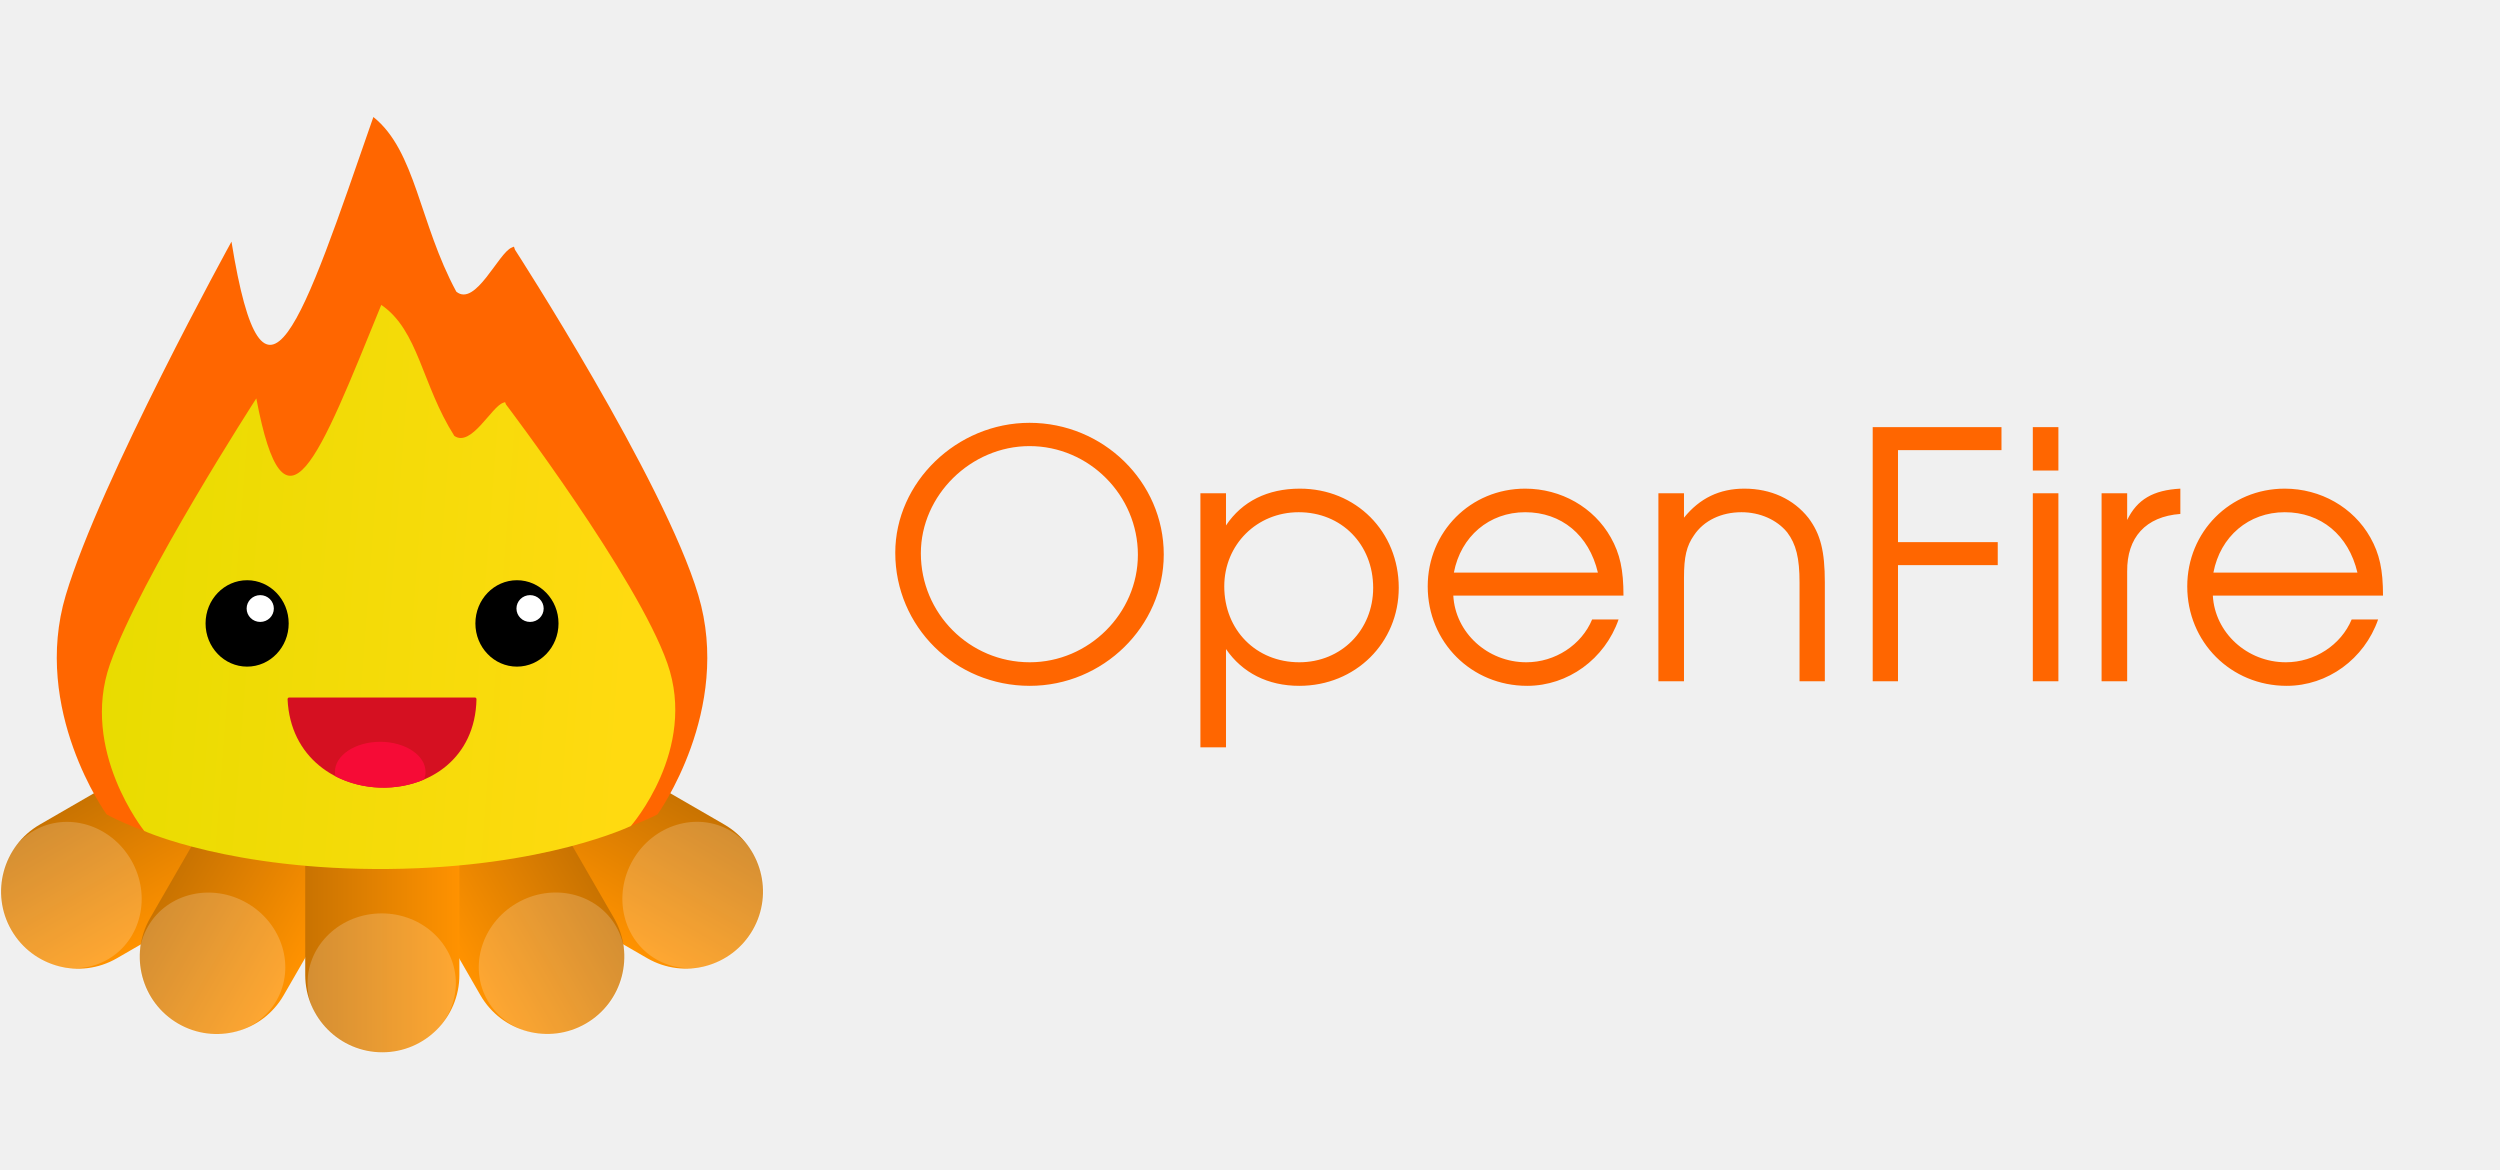
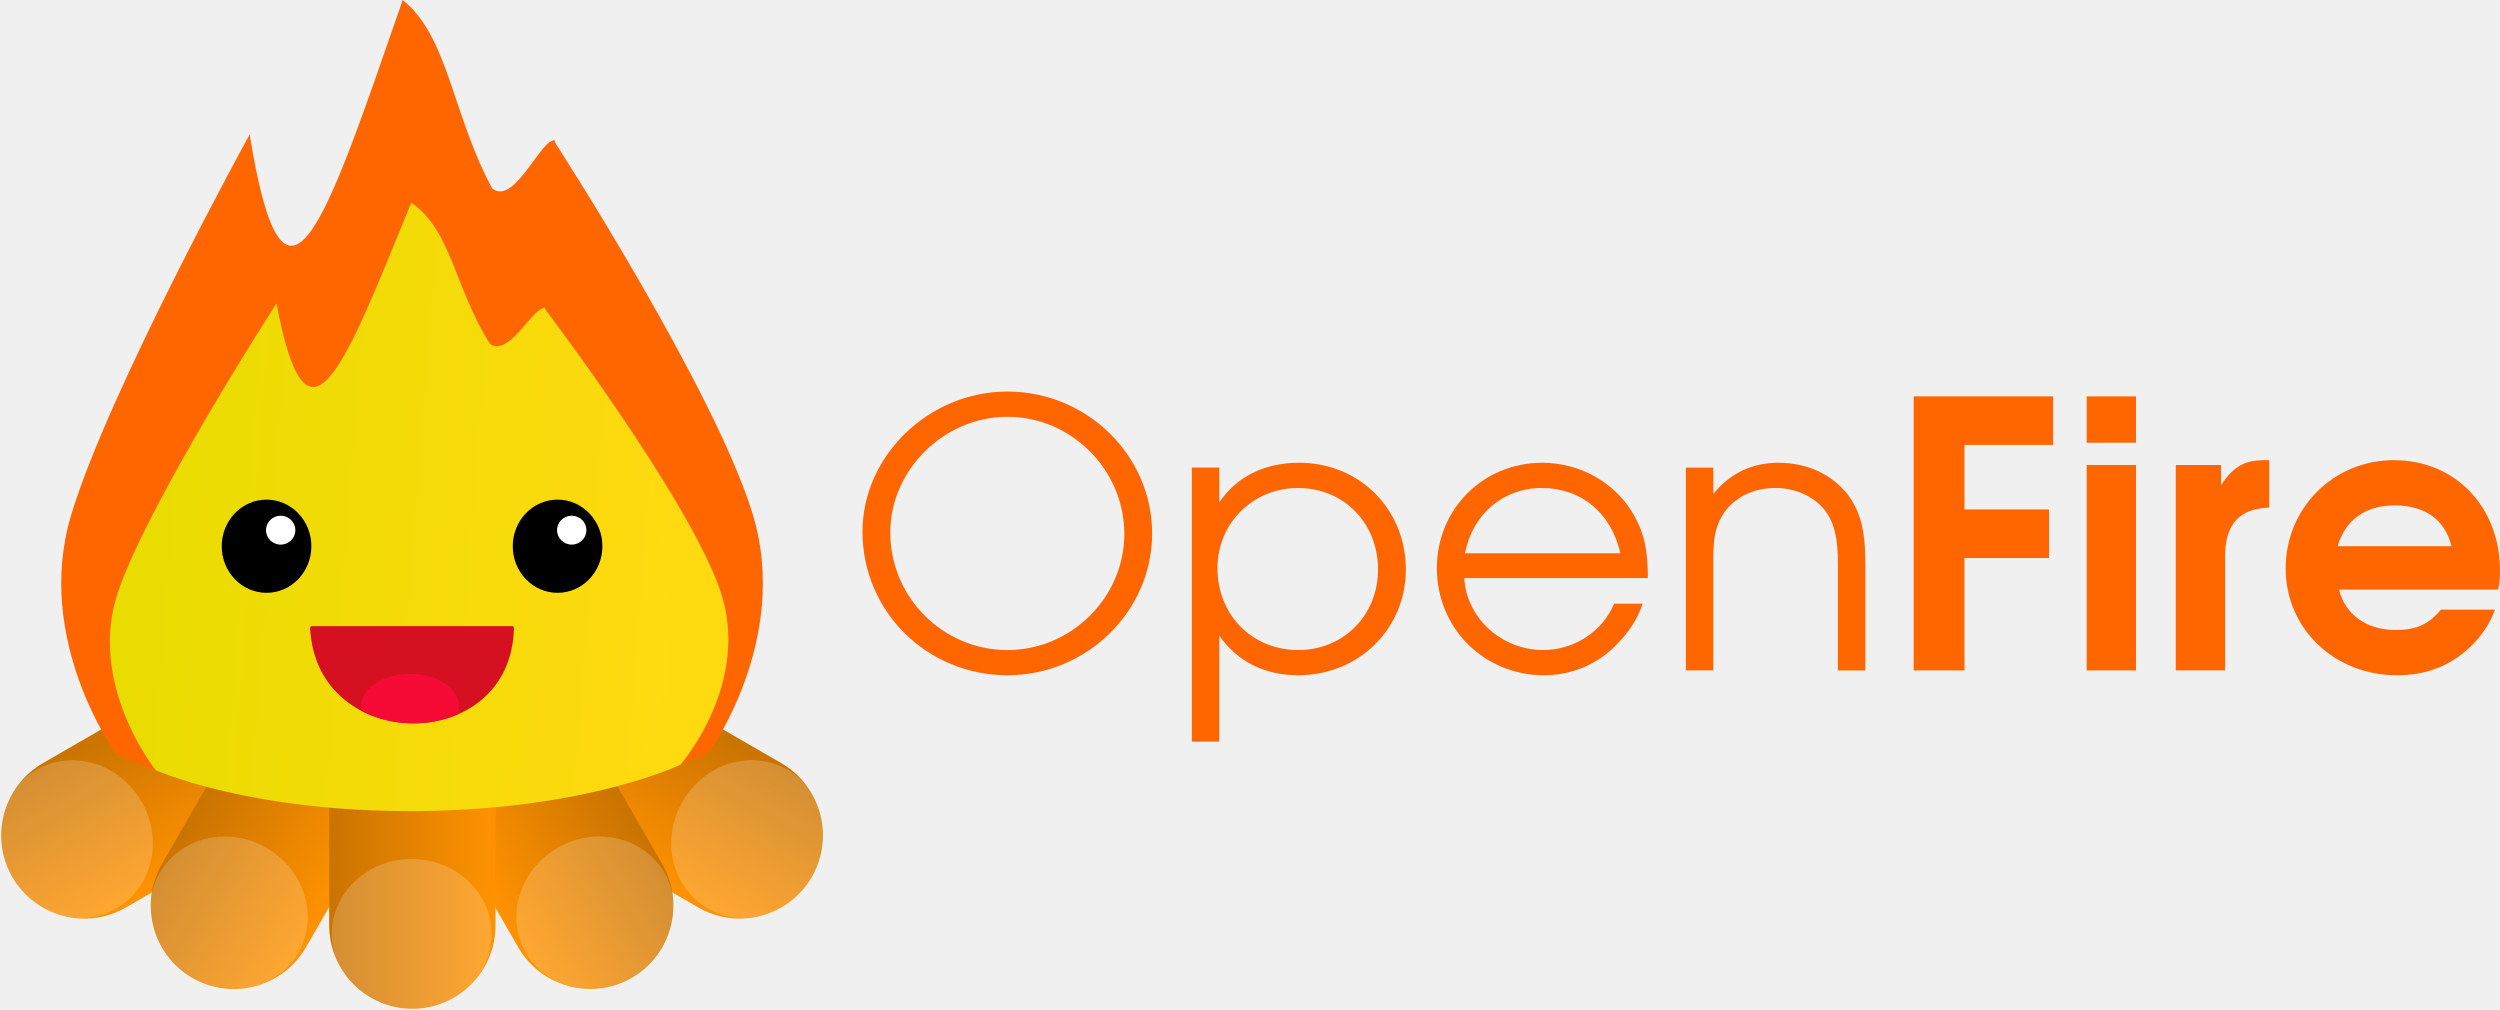
- <svg xmlns="http://www.w3.org/2000/svg" xmlns:xlink="http://www.w3.org/1999/xlink" width="523.511" height="245" id="svg2" version="1.1">
+ <svg xmlns="http://www.w3.org/2000/svg" xmlns:xlink="http://www.w3.org/1999/xlink" width="485.372" height="196" id="svg2" version="1.1">
  <defs id="defs4">
    <linearGradient id="linearGradient4061">
      <stop style="stop-color:#e8dc00;stop-opacity:1;" offset="0" id="stop4063" />
      <stop style="stop-color:#ffda10;stop-opacity:1;" offset="1" id="stop4065" />
    </linearGradient>
    <linearGradient id="linearGradient3759">
      <stop style="stop-color:#ff9200;stop-opacity:1;" offset="0" id="stop3761" />
      <stop style="stop-color:#c97301;stop-opacity:1;" offset="1" id="stop3763" />
    </linearGradient>
    <linearGradient xlink:href="#linearGradient4061" id="linearGradient4772" gradientUnits="userSpaceOnUse" x1="702.094" y1="853.859" x2="739.163" y2="856.882" gradientTransform="matrix(0.8,0,0,0.8,138.9844,170.7506)" />
    <linearGradient xlink:href="#linearGradient3759" id="linearGradient4069" gradientUnits="userSpaceOnUse" gradientTransform="matrix(1.184854,0,0,1.187408,-9.157312,-189.1159)" x1="117.587" y1="967.156" x2="151.684" y2="967.156" />
    <linearGradient xlink:href="#linearGradient3759" id="linearGradient4071" gradientUnits="userSpaceOnUse" gradientTransform="matrix(1.184854,0,0,1.187408,-9.157312,-189.1159)" x1="117.587" y1="967.156" x2="151.684" y2="967.156" />
    <linearGradient xlink:href="#linearGradient3759" id="linearGradient4073" gradientUnits="userSpaceOnUse" gradientTransform="matrix(1.184854,0,0,1.187408,-9.157312,-189.1159)" x1="117.587" y1="967.156" x2="151.684" y2="967.156" />
    <linearGradient xlink:href="#linearGradient3759" id="linearGradient4075" gradientUnits="userSpaceOnUse" gradientTransform="matrix(1.184854,0,0,1.187408,-9.157312,-189.1159)" x1="117.587" y1="967.156" x2="151.684" y2="967.156" />
    <linearGradient xlink:href="#linearGradient3759" id="linearGradient4077" gradientUnits="userSpaceOnUse" gradientTransform="matrix(1.184854,0,0,1.187408,-9.157312,-189.1159)" x1="117.587" y1="967.156" x2="151.684" y2="967.156" />
+     <linearGradient xlink:href="#linearGradient3759" id="linearGradient3073" gradientUnits="userSpaceOnUse" gradientTransform="matrix(1.184854,0,0,1.187408,-9.157312,-189.1159)" x1="117.587" y1="967.156" x2="151.684" y2="967.156" />
+     <linearGradient xlink:href="#linearGradient3759" id="linearGradient3075" gradientUnits="userSpaceOnUse" gradientTransform="matrix(1.184854,0,0,1.187408,-9.157312,-189.1159)" x1="117.587" y1="967.156" x2="151.684" y2="967.156" />
+     <linearGradient xlink:href="#linearGradient3759" id="linearGradient3077" gradientUnits="userSpaceOnUse" gradientTransform="matrix(1.184854,0,0,1.187408,-9.157312,-189.1159)" x1="117.587" y1="967.156" x2="151.684" y2="967.156" />
+     <linearGradient xlink:href="#linearGradient3759" id="linearGradient3079" gradientUnits="userSpaceOnUse" gradientTransform="matrix(1.184854,0,0,1.187408,-9.157312,-189.1159)" x1="117.587" y1="967.156" x2="151.684" y2="967.156" />
+     <linearGradient xlink:href="#linearGradient3759" id="linearGradient3081" gradientUnits="userSpaceOnUse" gradientTransform="matrix(1.184854,0,0,1.187408,-9.157312,-189.1159)" x1="117.587" y1="967.156" x2="151.684" y2="967.156" />
+     <linearGradient xlink:href="#linearGradient4061" id="linearGradient3083" gradientUnits="userSpaceOnUse" gradientTransform="matrix(0.8,0,0,0.8,138.9844,170.7506)" x1="702.094" y1="853.859" x2="739.163" y2="856.882" />
  </defs>
-   <g id="layer1" transform="translate(-48.89057,-778.1217)">
+   <g id="layer1" transform="translate(-48.89056,-802.6217)">
    <g id="g4306" transform="matrix(1.183501,0,0,1.187719,-60.32432,-183.4641)" />
    <g id="g4354" transform="matrix(1.183501,0,0,1.187719,-103.8333,-178.4498)" />
    <g transform="matrix(1.183501,0,0,1.187719,-142.7552,-159.5285)" id="g4300" />
-     <g id="g4052" transform="matrix(0.7990868,0,0,0.8002099,5.98029,179.3952)">
-       <g id="g4028" transform="matrix(-0.5,-0.8660254,-0.8660254,0.5,1017.975,610.2373)">
-         <rect ry="20.243" y="895.391" x="130.166" height="127.802" width="40.4" id="rect4030" style="fill:url(#linearGradient4069);fill-opacity:1" />
-         <path transform="matrix(1.895647,0,0,1.974598,-99.22637,616.6045)" d="m 142,196.75 c 0,5.109 -4.589,9.25 -10.25,9.25 -5.661,0 -10.25,-4.141 -10.25,-9.25 0,-5.109 4.589,-9.25 10.25,-9.25 5.661,0 10.25,4.141 10.25,9.25 z" id="path4032" style="fill:#ffffff;fill-opacity:0.196" />
-       </g>
-       <g transform="matrix(-0.8660254,-0.5,-0.5,0.8660254,742.2306,205.1691)" id="g4034">
-         <rect style="fill:url(#linearGradient4071);fill-opacity:1" id="rect4036" width="40.4" height="127.802" x="130.166" y="895.391" ry="20.243" />
-         <path style="fill:#ffffff;fill-opacity:0.196" id="path4038" d="m 142,196.75 c 0,5.109 -4.589,9.25 -10.25,9.25 -5.661,0 -10.25,-4.141 -10.25,-9.25 0,-5.109 4.589,-9.25 10.25,-9.25 5.661,0 10.25,4.141 10.25,9.25 z" transform="matrix(1.895647,0,0,1.974598,-99.22637,616.6045)" />
-       </g>
-       <g transform="matrix(0.5,-0.8660254,0.8660254,0.5,-710.3485,610.2196)" id="g3976">
-         <rect style="fill:url(#linearGradient4073);fill-opacity:1" id="rect3978" width="40.4" height="127.802" x="130.166" y="895.391" ry="20.243" />
-         <path style="fill:#ffffff;fill-opacity:0.196" id="path3980" d="m 142,196.75 c 0,5.109 -4.589,9.25 -10.25,9.25 -5.661,0 -10.25,-4.141 -10.25,-9.25 0,-5.109 4.589,-9.25 10.25,-9.25 5.661,0 10.25,4.141 10.25,9.25 z" transform="matrix(1.895647,0,0,1.974598,-99.22637,616.6045)" />
-       </g>
-       <g id="g3964" transform="matrix(0.8660254,-0.5,0.5,0.8660254,-434.6038,205.1513)">
-         <rect ry="20.243" y="895.391" x="130.166" height="127.802" width="40.4" id="rect3966" style="fill:url(#linearGradient4075);fill-opacity:1" />
-         <path transform="matrix(1.895647,0,0,1.974598,-99.22637,616.6045)" d="m 142,196.75 c 0,5.109 -4.589,9.25 -10.25,9.25 -5.661,0 -10.25,-4.141 -10.25,-9.25 0,-5.109 4.589,-9.25 10.25,-9.25 5.661,0 10.25,4.141 10.25,9.25 z" id="path3968" style="fill:#ffffff;fill-opacity:0.196" />
-       </g>
-       <g id="g4040" transform="matrix(-1,0,0,1,304.2518,0.392767)">
-         <rect ry="20.243" y="895.391" x="130.166" height="127.802" width="40.4" id="rect4042" style="fill:url(#linearGradient4077);fill-opacity:1" />
-         <path transform="matrix(1.895647,0,0,1.974598,-99.22637,616.6045)" d="m 142,196.75 c 0,5.109 -4.589,9.25 -10.25,9.25 -5.661,0 -10.25,-4.141 -10.25,-9.25 0,-5.109 4.589,-9.25 10.25,-9.25 5.661,0 10.25,4.141 10.25,9.25 z" id="path4044" style="fill:#ffffff;fill-opacity:0.196" />
-       </g>
-     </g>
    <g id="g3985" transform="matrix(3.738917,0,0,3.969476,-2007.139,-2447.564)">
      <g id="g3980-0" transform="translate(-145.0219,-10.26985)">
-         <path id="path3971-8" d="m 731.744,865.855 c 0,0 4.214,-5.5 2.286,-11.571 -1.929,-6.071 -10.267,-18.219 -10.267,-18.219 -0.079,-0.2 -0.011,-0.174 -0.179,-0.113 -0.742,0.271 -2.031,3.151 -3.105,2.328 -2.074,-3.607 -2.272,-7.432 -4.646,-9.215 -4,10.855 -6.13,17.17 -7.947,6.575 0,0 -7.35,12.573 -9.279,18.644 -1.929,6.071 2.286,11.571 2.286,11.571 0,0 5.45,2.942 15.426,2.841 9.976,-0.101 15.426,-2.841 15.426,-2.841 z" style="fill:#ff6600" />
-         <path style="fill:url(#linearGradient4772);fill-opacity:1" d="m 730.258,866.463 c 0,0 3.74,-4.021 2.042,-8.574 -1.698,-4.553 -9.041,-13.662 -9.041,-13.662 -0.07,-0.15 -0.01,-0.131 -0.158,-0.085 -0.654,0.203 -1.789,2.363 -2.734,1.746 -1.826,-2.705 -2.001,-5.573 -4.092,-6.91 -3.522,8.14 -5.399,12.875 -6.998,4.931 0,0 -6.497,9.465 -8.195,14.018 -1.698,4.553 1.922,8.805 1.922,8.805 0,0 4.89,2.078 13.675,2.002 8.785,-0.076 13.58,-2.27 13.58,-2.27 z" id="path4051" />
-         <g transform="matrix(1.04,0,0,1.04,-32.85561,-23.74933)" id="g4023">
-           <path style="fill:#000000;fill-opacity:1;fill-rule:evenodd;stroke:none" id="path3232" d="m 110.107,81.052 c 0,4.045 -3.166,7.324 -7.071,7.324 -3.905,0 -7.071,-3.279 -7.071,-7.324 0,-4.045 3.166,-7.324 7.071,-7.324 3.905,0 7.071,3.279 7.071,7.324 z" transform="matrix(0.3165358,0,0,0.2992131,680.4797,821.4499)" />
-           <path transform="matrix(0.1036278,0,0,0.09285924,703.1229,837.4197)" d="m 110.107,81.052 c 0,4.045 -3.166,7.324 -7.071,7.324 -3.905,0 -7.071,-3.279 -7.071,-7.324 0,-4.045 3.166,-7.324 7.071,-7.324 3.905,0 7.071,3.279 7.071,7.324 z" id="path4021" style="fill:#ffffff;fill-opacity:1;fill-rule:evenodd;stroke:none" />
+         <g id="g3045">
+           <g transform="matrix(0.2137215,0,0,0.2015908,683.4451,672.0597)" id="g4052">
+             <g transform="matrix(-0.5,-0.8660254,-0.8660254,0.5,1017.975,610.2373)" id="g4028">
+               <rect style="fill:url(#linearGradient3073);fill-opacity:1" id="rect4030" width="40.4" height="127.802" x="130.166" y="895.391" ry="20.243" />
+               <path style="fill:#ffffff;fill-opacity:0.196" id="path4032" d="m 142,196.75 c 0,5.109 -4.589,9.25 -10.25,9.25 -5.661,0 -10.25,-4.141 -10.25,-9.25 0,-5.109 4.589,-9.25 10.25,-9.25 5.661,0 10.25,4.141 10.25,9.25 z" transform="matrix(1.895647,0,0,1.974598,-99.22637,616.6045)" />
+             </g>
+             <g id="g4034" transform="matrix(-0.8660254,-0.5,-0.5,0.8660254,742.2306,205.1691)">
+               <rect ry="20.243" y="895.391" x="130.166" height="127.802" width="40.4" id="rect4036" style="fill:url(#linearGradient3075);fill-opacity:1" />
+               <path transform="matrix(1.895647,0,0,1.974598,-99.22637,616.6045)" d="m 142,196.75 c 0,5.109 -4.589,9.25 -10.25,9.25 -5.661,0 -10.25,-4.141 -10.25,-9.25 0,-5.109 4.589,-9.25 10.25,-9.25 5.661,0 10.25,4.141 10.25,9.25 z" id="path4038" style="fill:#ffffff;fill-opacity:0.196" />
+             </g>
+             <g id="g3976" transform="matrix(0.5,-0.8660254,0.8660254,0.5,-710.3485,610.2196)">
+               <rect ry="20.243" y="895.391" x="130.166" height="127.802" width="40.4" id="rect3978" style="fill:url(#linearGradient3077);fill-opacity:1" />
+               <path transform="matrix(1.895647,0,0,1.974598,-99.22637,616.6045)" d="m 142,196.75 c 0,5.109 -4.589,9.25 -10.25,9.25 -5.661,0 -10.25,-4.141 -10.25,-9.25 0,-5.109 4.589,-9.25 10.25,-9.25 5.661,0 10.25,4.141 10.25,9.25 z" id="path3980" style="fill:#ffffff;fill-opacity:0.196" />
+             </g>
+             <g transform="matrix(0.8660254,-0.5,0.5,0.8660254,-434.6038,205.1513)" id="g3964">
+               <rect style="fill:url(#linearGradient3079);fill-opacity:1" id="rect3966" width="40.4" height="127.802" x="130.166" y="895.391" ry="20.243" />
+               <path style="fill:#ffffff;fill-opacity:0.196" id="path3968" d="m 142,196.75 c 0,5.109 -4.589,9.25 -10.25,9.25 -5.661,0 -10.25,-4.141 -10.25,-9.25 0,-5.109 4.589,-9.25 10.25,-9.25 5.661,0 10.25,4.141 10.25,9.25 z" transform="matrix(1.895647,0,0,1.974598,-99.22637,616.6045)" />
+             </g>
+             <g transform="matrix(-1,0,0,1,304.2518,0.392767)" id="g4040">
+               <rect style="fill:url(#linearGradient3081);fill-opacity:1" id="rect4042" width="40.4" height="127.802" x="130.166" y="895.391" ry="20.243" />
+               <path style="fill:#ffffff;fill-opacity:0.196" id="path4044" d="m 142,196.75 c 0,5.109 -4.589,9.25 -10.25,9.25 -5.661,0 -10.25,-4.141 -10.25,-9.25 0,-5.109 4.589,-9.25 10.25,-9.25 5.661,0 10.25,4.141 10.25,9.25 z" transform="matrix(1.895647,0,0,1.974598,-99.22637,616.6045)" />
+             </g>
+           </g>
+           <path style="fill:#ff6600" d="m 731.744,865.855 c 0,0 4.214,-5.5 2.286,-11.571 -1.929,-6.071 -10.267,-18.219 -10.267,-18.219 -0.079,-0.2 -0.011,-0.174 -0.179,-0.113 -0.742,0.271 -2.031,3.151 -3.105,2.328 -2.074,-3.607 -2.272,-7.432 -4.646,-9.215 -4,10.855 -6.13,17.17 -7.947,6.575 0,0 -7.35,12.573 -9.279,18.644 -1.929,6.071 2.286,11.571 2.286,11.571 0,0 5.45,2.942 15.426,2.841 9.976,-0.101 15.426,-2.841 15.426,-2.841 z" id="path3971-8" />
+           <path id="path4051" d="m 730.258,866.463 c 0,0 3.74,-4.021 2.042,-8.574 -1.698,-4.553 -9.041,-13.662 -9.041,-13.662 -0.07,-0.15 -0.01,-0.131 -0.158,-0.085 -0.654,0.203 -1.789,2.363 -2.734,1.746 -1.826,-2.705 -2.001,-5.573 -4.092,-6.91 -3.522,8.14 -5.399,12.875 -6.998,4.931 0,0 -6.497,9.465 -8.195,14.018 -1.698,4.553 1.922,8.805 1.922,8.805 0,0 4.89,2.078 13.675,2.002 8.785,-0.076 13.58,-2.27 13.58,-2.27 z" style="fill:url(#linearGradient3083);fill-opacity:1" />
+           <g id="g4023" transform="matrix(1.04,0,0,1.04,-32.85561,-23.74933)">
+             <path transform="matrix(0.3165358,0,0,0.2992131,680.4797,821.4499)" d="m 110.107,81.052 c 0,4.045 -3.166,7.324 -7.071,7.324 -3.905,0 -7.071,-3.279 -7.071,-7.324 0,-4.045 3.166,-7.324 7.071,-7.324 3.905,0 7.071,3.279 7.071,7.324 z" id="path3232" style="fill:#000000;fill-opacity:1;fill-rule:evenodd;stroke:none" />
+             <path style="fill:#ffffff;fill-opacity:1;fill-rule:evenodd;stroke:none" id="path4021" d="m 110.107,81.052 c 0,4.045 -3.166,7.324 -7.071,7.324 -3.905,0 -7.071,-3.279 -7.071,-7.324 0,-4.045 3.166,-7.324 7.071,-7.324 3.905,0 7.071,3.279 7.071,7.324 z" transform="matrix(0.1036278,0,0,0.09285924,703.1229,837.4197)" />
+           </g>
+           <g id="g4027" transform="matrix(1.04,0,0,1.04,-17.74345,-23.7493)">
+             <path style="fill:#000000;fill-opacity:1;fill-rule:evenodd;stroke:none" id="path4029" d="m 110.107,81.052 c 0,4.045 -3.166,7.324 -7.071,7.324 -3.905,0 -7.071,-3.279 -7.071,-7.324 0,-4.045 3.166,-7.324 7.071,-7.324 3.905,0 7.071,3.279 7.071,7.324 z" transform="matrix(0.3165358,0,0,0.2992131,680.4797,821.4499)" />
+             <path transform="matrix(0.1036278,0,0,0.09285924,703.1229,837.4197)" d="m 110.107,81.052 c 0,4.045 -3.166,7.324 -7.071,7.324 -3.905,0 -7.071,-3.279 -7.071,-7.324 0,-4.045 3.166,-7.324 7.071,-7.324 3.905,0 7.071,3.279 7.071,7.324 z" id="path4031" style="fill:#ffffff;fill-opacity:1;fill-rule:evenodd;stroke:none" />
+           </g>
+           <path style="fill:#d51021;fill-opacity:1;stroke:none" d="m 711.118,859.688 10.4,0 c 0.05,0 0.09,0.04 0.09,0.09 -0.136,6.244 -10.28,6.197 -10.581,0 0,-0.05 0.04,-0.09 0.09,-0.09 z" id="rect4040" />
+           <path id="path3851" d="m 716.217,862.025 c -1.402,0 -2.538,0.711 -2.538,1.588 0,0.079 0.015,0.157 0.033,0.233 1.515,0.736 3.403,0.795 4.956,0.17 0.054,-0.129 0.087,-0.264 0.087,-0.403 0,-0.877 -1.136,-1.588 -2.538,-1.588 z" style="fill:#f60b36;fill-opacity:1" />
        </g>
-         <g transform="matrix(1.04,0,0,1.04,-17.74345,-23.7493)" id="g4027">
-           <path transform="matrix(0.3165358,0,0,0.2992131,680.4797,821.4499)" d="m 110.107,81.052 c 0,4.045 -3.166,7.324 -7.071,7.324 -3.905,0 -7.071,-3.279 -7.071,-7.324 0,-4.045 3.166,-7.324 7.071,-7.324 3.905,0 7.071,3.279 7.071,7.324 z" id="path4029" style="fill:#000000;fill-opacity:1;fill-rule:evenodd;stroke:none" />
-           <path style="fill:#ffffff;fill-opacity:1;fill-rule:evenodd;stroke:none" id="path4031" d="m 110.107,81.052 c 0,4.045 -3.166,7.324 -7.071,7.324 -3.905,0 -7.071,-3.279 -7.071,-7.324 0,-4.045 3.166,-7.324 7.071,-7.324 3.905,0 7.071,3.279 7.071,7.324 z" transform="matrix(0.1036278,0,0,0.09285924,703.1229,837.4197)" />
+         <g transform="scale(1.030371,0.9705241)" style="font-size:10.383px;font-style:normal;font-weight:normal;line-height:125%;letter-spacing:0px;word-spacing:0px;fill:#ff6600;fill-opacity:1;stroke:none;font-family:Sans" id="text3033">
+           <path d="m 725.212,873.976 c -3.962,0 -7.308,3.233 -7.308,7.065 0,4.018 3.252,7.233 7.308,7.233 4,0 7.289,-3.233 7.289,-7.139 0,-3.943 -3.289,-7.158 -7.289,-7.158 m 0,1.271 c 3.215,0 5.887,2.673 5.887,5.906 0,3.196 -2.673,5.85 -5.887,5.85 -3.252,0 -5.906,-2.654 -5.906,-5.925 0,-3.158 2.71,-5.831 5.906,-5.831" style="font-size:18.689px;font-variant:normal;font-stretch:normal;fill:#ff6600;font-family:URW Gothic L;-inkscape-font-specification:URW Gothic L Book" id="path3086" />
+           <path d="m 734.503,877.807 0,13.811 1.383,0 0,-5.345 c 0.897,1.308 2.28,2 3.981,2 3.046,0 5.42,-2.336 5.42,-5.326 0,-3.046 -2.336,-5.383 -5.383,-5.383 -1.738,0 -3.158,0.71 -4.018,2 l 0,-1.757 -1.383,0 m 5.345,1.028 c 2.299,0 4.037,1.757 4.037,4.112 0,2.299 -1.738,4.056 -4.018,4.056 -2.336,0 -4.074,-1.775 -4.074,-4.13 0,-2.261 1.794,-4.037 4.056,-4.037" style="font-size:18.689px;font-variant:normal;font-stretch:normal;fill:#ff6600;font-family:URW Gothic L;-inkscape-font-specification:URW Gothic L Book" id="path3088" />
+           <path d="m 757.484,883.377 c 0,-1.402 -0.187,-2.261 -0.692,-3.158 -0.916,-1.626 -2.691,-2.654 -4.635,-2.654 -2.972,0 -5.308,2.336 -5.308,5.308 0,3.028 2.374,5.401 5.401,5.401 1.308,0 2.542,-0.486 3.476,-1.364 0.729,-0.692 1.215,-1.402 1.495,-2.243 l -1.439,0 c -0.579,1.402 -2.018,2.336 -3.57,2.336 -2.093,0 -3.869,-1.607 -3.981,-3.626 l 9.251,0 m -9.214,-1.252 c 0.374,-1.962 1.925,-3.289 3.869,-3.289 1.981,0 3.495,1.252 3.962,3.289 l -7.831,0" style="font-size:18.689px;font-variant:normal;font-stretch:normal;fill:#ff6600;font-family:URW Gothic L;-inkscape-font-specification:URW Gothic L Book" id="path3090" />
+           <path d="m 759.398,888.03 1.383,0 0,-5.625 c 0,-1.14 0.15,-1.738 0.542,-2.317 0.542,-0.785 1.495,-1.252 2.579,-1.252 1.009,0 1.925,0.411 2.486,1.103 0.486,0.635 0.673,1.383 0.673,2.729 l 0,5.364 1.383,0 0,-5.364 c 0,-1.719 -0.243,-2.635 -0.897,-3.514 -0.804,-1.009 -2.037,-1.589 -3.476,-1.589 -1.346,0 -2.43,0.523 -3.289,1.57 l 0,-1.327 -1.383,0 0,10.223" style="font-size:18.689px;font-variant:normal;font-stretch:normal;fill:#ff6600;font-family:URW Gothic L;-inkscape-font-specification:URW Gothic L Book" id="path3092" />
+           <path d="m 770.88,888.03 2.56,0 0,-5.663 4.261,0 0,-2.448 -4.261,0 0,-3.252 4.467,0 0,-2.448 -7.027,0 0,13.811" style="font-weight:bold" id="path3094" />
+           <path d="m 779.598,888.03 2.486,0 0,-10.354 -2.486,0 0,10.354 m 0,-11.475 2.486,0 0,-2.336 -2.486,0 0,2.336" style="font-weight:bold" id="path3096" />
+           <path d="m 784.088,888.03 2.486,0 0,-5.756 c 0,-1.607 0.729,-2.411 2.224,-2.448 l 0,-2.392 -0.187,0 c -1.065,0 -1.589,0.299 -2.243,1.252 l 0,-1.009 -2.28,0 0,10.354" style="font-weight:bold" id="path3098" />
+           <path d="m 800.335,883.956 c 0.075,-0.355 0.093,-0.579 0.093,-0.953 0,-3.215 -2.261,-5.569 -5.345,-5.569 -3.046,0 -5.457,2.411 -5.457,5.457 0,3.028 2.448,5.383 5.607,5.383 1.701,0 3.028,-0.617 4.112,-1.869 0.392,-0.486 0.654,-0.916 0.822,-1.439 l -2.71,0 c -0.635,0.748 -1.252,1.028 -2.28,1.028 -1.476,0 -2.56,-0.785 -2.859,-2.037 l 8.018,0 m -8.092,-2.187 c 0.392,-1.327 1.402,-2.056 2.878,-2.056 1.533,0 2.542,0.729 2.859,2.056 l -5.738,0" style="font-weight:bold" id="path3100" />
        </g>
-         <path id="rect4040" d="m 711.118,859.688 10.4,0 c 0.05,0 0.09,0.04 0.09,0.09 -0.136,6.244 -10.28,6.197 -10.581,0 0,-0.05 0.04,-0.09 0.09,-0.09 z" style="fill:#d51021;fill-opacity:1;stroke:none" />
-         <path style="fill:#f60b36;fill-opacity:1" d="m 716.217,862.025 c -1.402,0 -2.538,0.711 -2.538,1.588 0,0.079 0.015,0.157 0.033,0.233 1.515,0.736 3.403,0.795 4.956,0.17 0.054,-0.129 0.087,-0.264 0.087,-0.403 0,-0.877 -1.136,-1.588 -2.538,-1.588 z" id="path3851" />
-         <text xml:space="preserve" style="font-size:10.383px;font-style:normal;font-weight:normal;line-height:125%;letter-spacing:0px;word-spacing:0px;fill:#ff6600;fill-opacity:1;stroke:none;font-family:Sans" x="722.274" y="884.915" id="text3033" transform="scale(1.030371,0.9705241)">
-           <tspan id="tspan3035" x="722.274" y="884.915" style="font-size:18.689px;font-style:normal;font-variant:normal;font-stretch:normal;fill:#ff6600;fill-opacity:1;font-family:URW Gothic L;-inkscape-font-specification:URW Gothic L Book">OpenFire</tspan>
-         </text>
      </g>
    </g>
  </g>
</svg>
